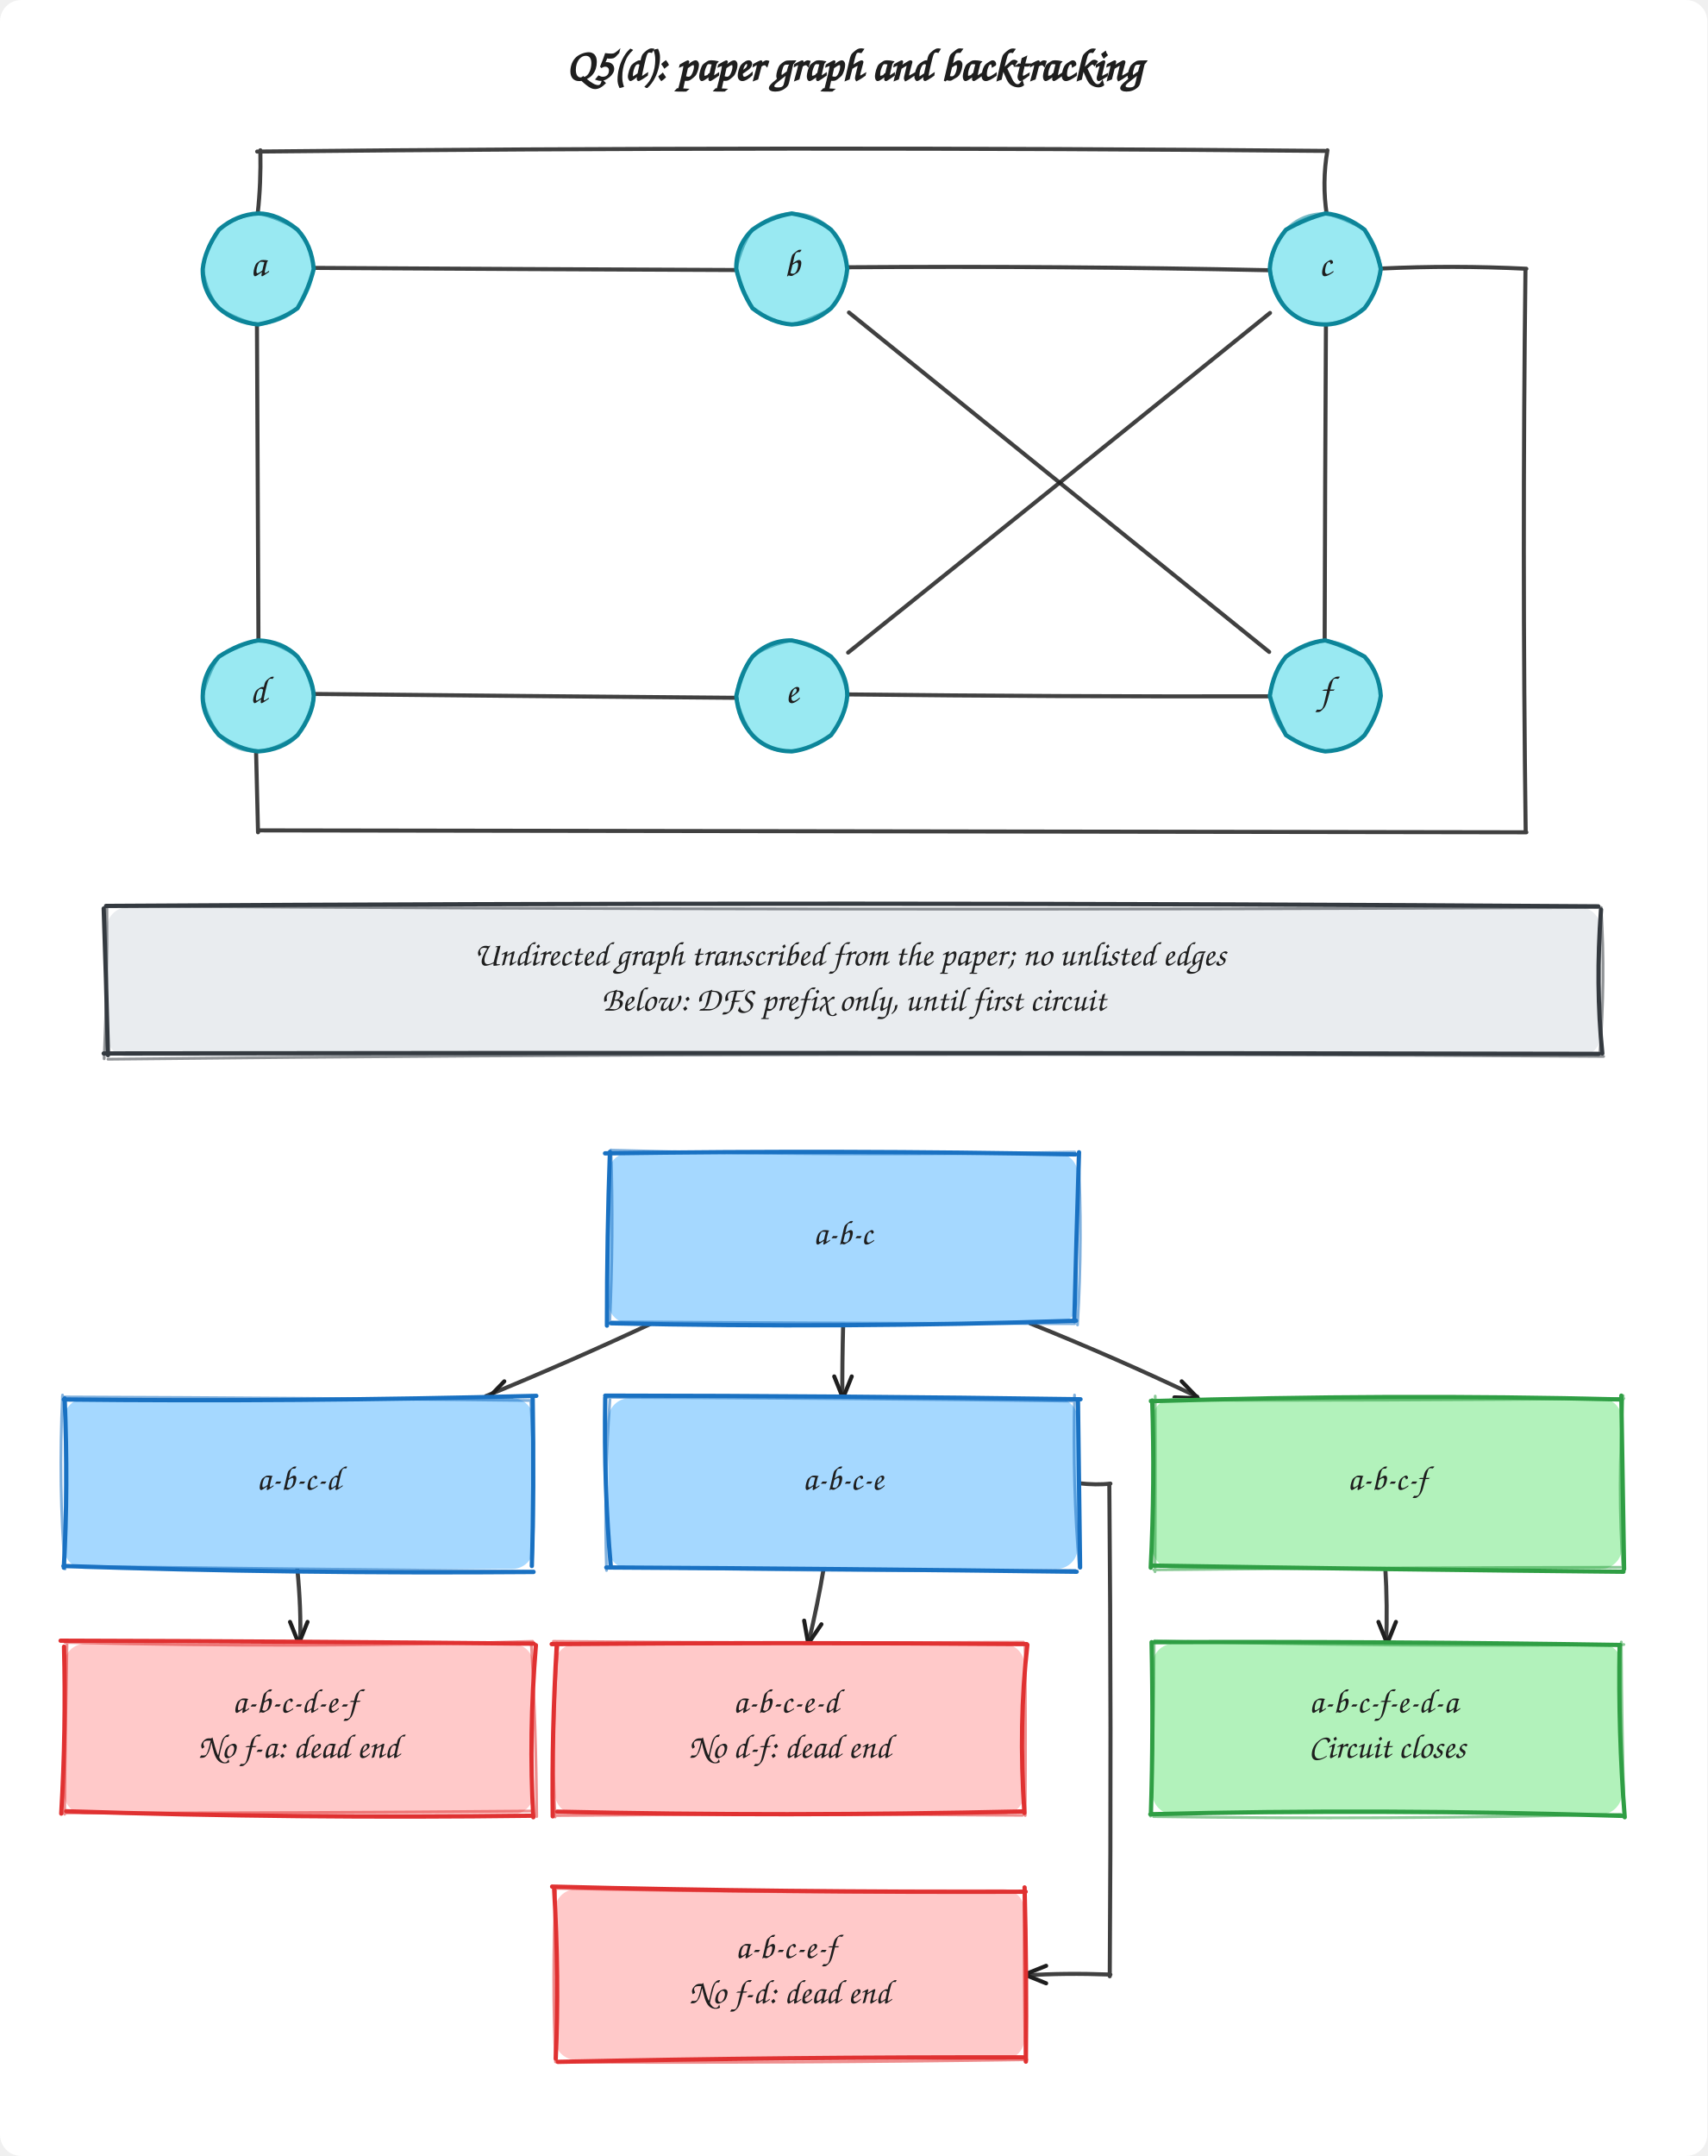
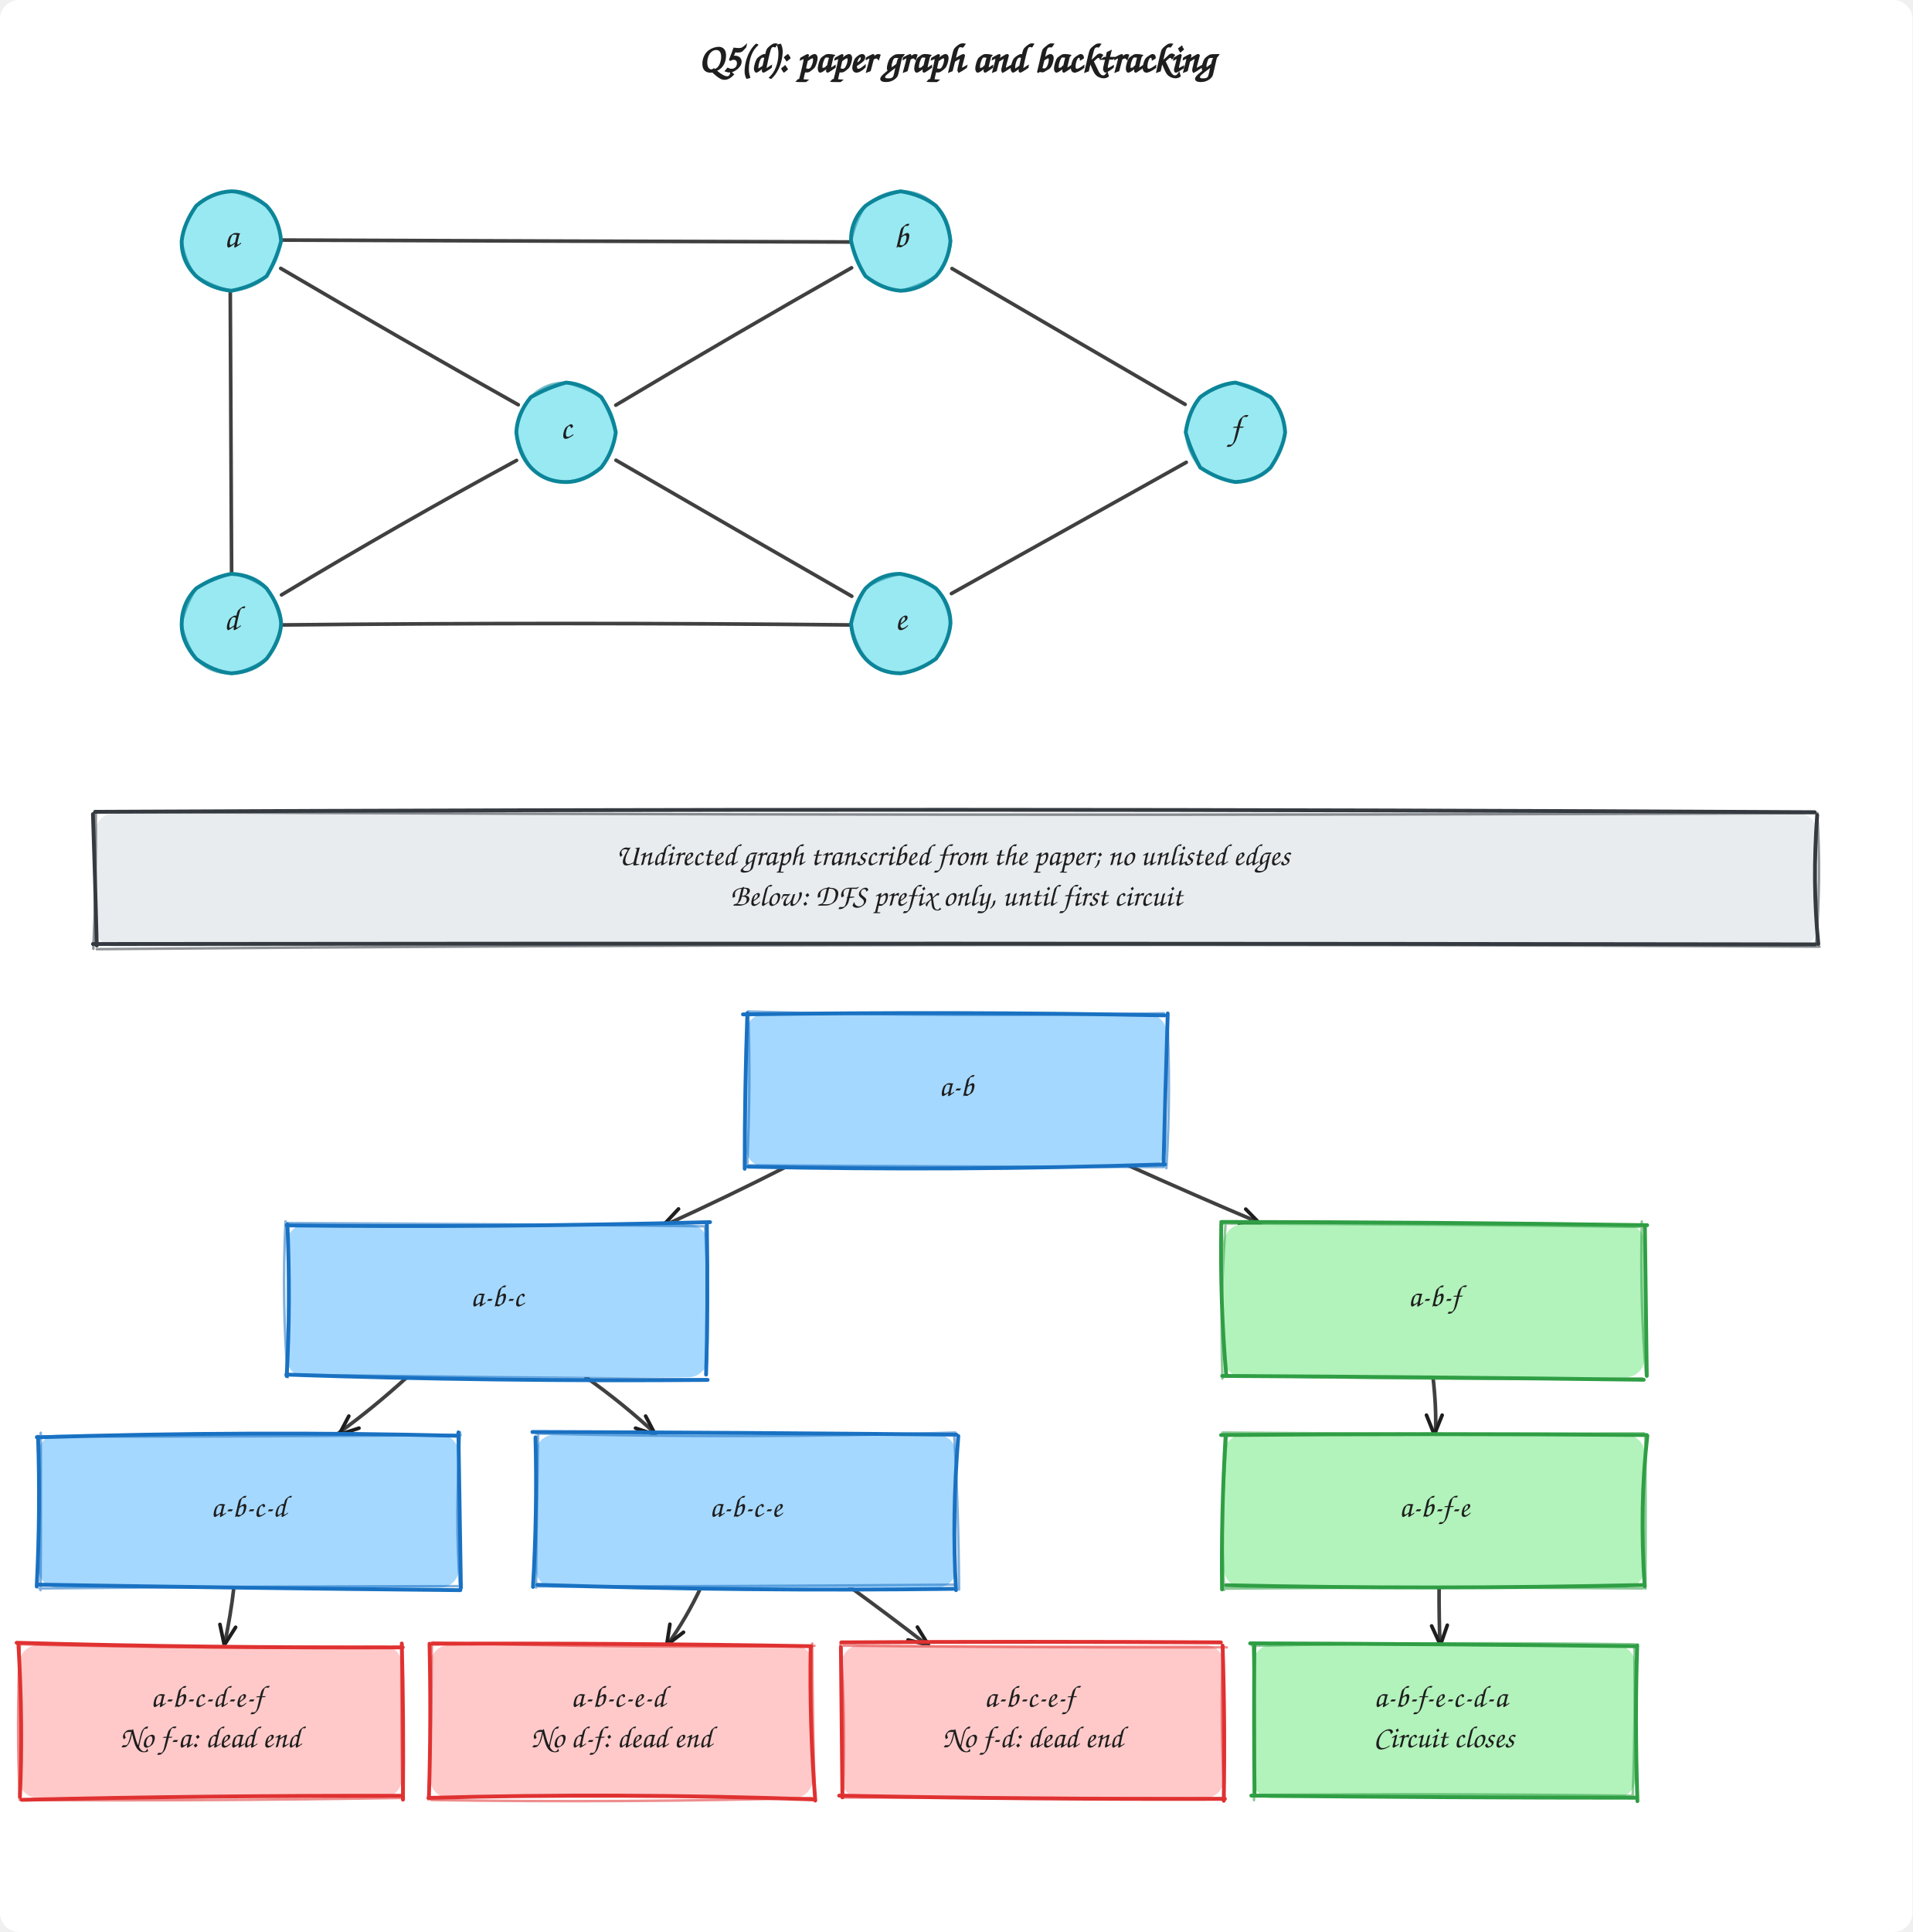
- <svg xmlns="http://www.w3.org/2000/svg" width="800" height="1010" viewBox="0 0 800 1010" role="img" aria-label="Q5(d): paper graph and backtracking">
-   <rect width="800" height="1010" fill="#ffffff" rx="10" />
+ <svg xmlns="http://www.w3.org/2000/svg" width="1000" height="1010" viewBox="0 0 1000 1010" role="img" aria-label="Q5(d): paper graph and backtracking">
+   <rect width="1000" height="1010" fill="#ffffff" rx="10" />
  <text text-anchor="middle" dominant-baseline="central" font-family="&quot;Segoe Print&quot;, &quot;Bradley Hand&quot;, Chilanka, &quot;Comic Sans MS&quot;, &quot;Comic Neue&quot;, cursive" font-size="21" font-weight="bold" fill="#1e1e1e">
-     <tspan x="400.0" y="34.0">Q5(d): paper graph and backtracking</tspan>
+     <tspan x="500.0" y="34.0">Q5(d): paper graph and backtracking</tspan>
  </text>
-   <path d="M146.9 125.5 Q246.0 126.1 345.6 126.5" fill="none" stroke="#1e1e1e" stroke-width="1.9" stroke-linecap="round" opacity="0.85" />
-   <path d="M120.8 99.5 Q122.3 86.3 122.0 70.4 M120.5 71.0 Q372.3 68.4 621.4 70.7 M622.0 70.4 Q619.4 85.5 621.7 100.7" fill="none" stroke="#1e1e1e" stroke-width="1.9" stroke-linecap="round" opacity="0.85" />
+   <path d="M146.9 125.5 Q296.0 126.1 445.6 126.5" fill="none" stroke="#1e1e1e" stroke-width="1.9" stroke-linecap="round" opacity="0.85" />
+   <path d="M146.8 140.3 Q209.8 177.3 271.0 211.6" fill="none" stroke="#1e1e1e" stroke-width="1.9" stroke-linecap="round" opacity="0.85" />
  <path d="M120.4 151.7 Q120.7 226.3 121.1 299.7" fill="none" stroke="#1e1e1e" stroke-width="1.9" stroke-linecap="round" opacity="0.85" />
-   <path d="M397.3 125.2 Q496.9 124.5 595.0 126.6" fill="none" stroke="#1e1e1e" stroke-width="1.9" stroke-linecap="round" opacity="0.85" />
-   <path d="M397.8 146.4 Q496.3 226.0 594.7 305.4" fill="none" stroke="#1e1e1e" stroke-width="1.9" stroke-linecap="round" opacity="0.85" />
-   <path d="M647.1 125.8 Q680.9 124.2 715.2 125.9 M714.8 126.2 Q713.2 258.8 714.9 389.9 M715.2 389.9 Q418.8 389.4 120.9 389.0 M120.9 389.9 Q120.4 370.0 120.0 352.5" fill="none" stroke="#1e1e1e" stroke-width="1.9" stroke-linecap="round" opacity="0.85" />
-   <path d="M595.1 146.6 Q496.4 226.4 397.4 305.7" fill="none" stroke="#1e1e1e" stroke-width="1.9" stroke-linecap="round" opacity="0.85" />
-   <path d="M621.3 152.7 Q620.9 225.2 620.7 300.7" fill="none" stroke="#1e1e1e" stroke-width="1.9" stroke-linecap="round" opacity="0.85" />
-   <path d="M147.5 325.1 Q246.3 326.1 345.3 326.9" fill="none" stroke="#1e1e1e" stroke-width="1.9" stroke-linecap="round" opacity="0.85" />
-   <path d="M396.6 325.3 Q496.8 326.4 596.0 326.2" fill="none" stroke="#1e1e1e" stroke-width="1.9" stroke-linecap="round" opacity="0.85" />
-   <path d="M306.1 619.6 Q267.7 637.6 227.7 654.0" fill="none" stroke="#1e1e1e" stroke-width="1.9" stroke-linecap="round" opacity="0.85" />
-   <path d="M236.3 647.1 L228.7 655.0 L239.7 654.6" fill="none" stroke="#1e1e1e" stroke-width="1.9" stroke-linecap="round" stroke-linejoin="round" />
-   <path d="M395.1 620.0 Q394.6 639.0 394.7 654.2" fill="none" stroke="#1e1e1e" stroke-width="1.9" stroke-linecap="round" opacity="0.85" />
-   <path d="M390.9 644.8 L395.0 655.0 L399.1 644.8" fill="none" stroke="#1e1e1e" stroke-width="1.9" stroke-linecap="round" stroke-linejoin="round" />
-   <path d="M482.8 620.0 Q523.5 636.4 561.0 654.3" fill="none" stroke="#1e1e1e" stroke-width="1.9" stroke-linecap="round" opacity="0.85" />
-   <path d="M550.3 654.6 L561.3 655.0 L553.7 647.1" fill="none" stroke="#1e1e1e" stroke-width="1.9" stroke-linecap="round" stroke-linejoin="round" />
-   <path d="M139.3 734.8 Q141.2 754.1 140.6 769.2" fill="none" stroke="#1e1e1e" stroke-width="1.9" stroke-linecap="round" opacity="0.85" />
-   <path d="M135.9 759.8 L140.0 770.0 L144.1 759.8" fill="none" stroke="#1e1e1e" stroke-width="1.9" stroke-linecap="round" stroke-linejoin="round" />
-   <path d="M385.8 735.6 Q383.3 750.8 378.7 770.2" fill="none" stroke="#1e1e1e" stroke-width="1.9" stroke-linecap="round" opacity="0.85" />
-   <path d="M376.8 759.2 L378.7 770.0 L384.9 760.9" fill="none" stroke="#1e1e1e" stroke-width="1.9" stroke-linecap="round" stroke-linejoin="round" />
-   <path d="M505.1 694.8 Q514.0 695.8 520.3 695.0 M519.8 695.3 Q520.8 808.6 520.0 925.8 M520.3 925.0 Q498.6 924.2 480.8 925.4" fill="none" stroke="#1e1e1e" stroke-width="1.9" stroke-linecap="round" opacity="0.85" />
-   <path d="M490.2 920.9 L480.0 925.0 L490.2 929.1" fill="none" stroke="#1e1e1e" stroke-width="1.9" stroke-linecap="round" stroke-linejoin="round" />
-   <path d="M649.1 734.1 Q650.2 752.2 649.5 770.1" fill="none" stroke="#1e1e1e" stroke-width="1.9" stroke-linecap="round" opacity="0.85" />
-   <path d="M645.9 759.8 L650.0 770.0 L654.1 759.8" fill="none" stroke="#1e1e1e" stroke-width="1.9" stroke-linecap="round" stroke-linejoin="round" />
+   <path d="M445.3 140.0 Q384.4 174.5 322.0 211.8" fill="none" stroke="#1e1e1e" stroke-width="1.9" stroke-linecap="round" opacity="0.85" />
+   <path d="M497.8 140.4 Q558.8 176.0 619.7 211.4" fill="none" stroke="#1e1e1e" stroke-width="1.9" stroke-linecap="round" opacity="0.85" />
+   <path d="M270.1 240.7 Q208.4 274.2 147.2 311.0" fill="none" stroke="#1e1e1e" stroke-width="1.9" stroke-linecap="round" opacity="0.85" />
+   <path d="M322.1 240.6 Q383.9 276.4 445.4 311.7" fill="none" stroke="#1e1e1e" stroke-width="1.9" stroke-linecap="round" opacity="0.85" />
+   <path d="M147.3 326.7 Q295.9 325.2 444.7 326.7" fill="none" stroke="#1e1e1e" stroke-width="1.9" stroke-linecap="round" opacity="0.85" />
+   <path d="M497.5 310.3 Q558.8 276.1 620.3 241.7" fill="none" stroke="#1e1e1e" stroke-width="1.9" stroke-linecap="round" opacity="0.85" />
+   <path d="M412.4 609.3 Q380.8 625.4 348.3 640.2" fill="none" stroke="#1e1e1e" stroke-width="1.9" stroke-linecap="round" opacity="0.85" />
+   <path d="M354.8 632.0 L347.3 640.0 L358.3 639.5" fill="none" stroke="#1e1e1e" stroke-width="1.9" stroke-linecap="round" stroke-linejoin="round" />
+   <path d="M590.7 609.6 Q625.2 625.1 658.1 639.0" fill="none" stroke="#1e1e1e" stroke-width="1.9" stroke-linecap="round" opacity="0.85" />
+   <path d="M648.1 639.7 L659.1 640.0 L651.4 632.1" fill="none" stroke="#1e1e1e" stroke-width="1.9" stroke-linecap="round" stroke-linejoin="round" />
+   <path d="M212.8 720.0 Q194.6 736.5 177.0 749.2" fill="none" stroke="#1e1e1e" stroke-width="1.9" stroke-linecap="round" opacity="0.85" />
+   <path d="M182.4 740.3 L177.3 750.0 L187.7 746.6" fill="none" stroke="#1e1e1e" stroke-width="1.9" stroke-linecap="round" stroke-linejoin="round" />
+   <path d="M306.4 720.0 Q326.0 733.9 342.5 749.3" fill="none" stroke="#1e1e1e" stroke-width="1.9" stroke-linecap="round" opacity="0.85" />
+   <path d="M332.3 746.6 L342.7 750.0 L337.6 740.3" fill="none" stroke="#1e1e1e" stroke-width="1.9" stroke-linecap="round" stroke-linejoin="round" />
+   <path d="M749.3 719.8 Q751.2 736.6 750.6 749.2" fill="none" stroke="#1e1e1e" stroke-width="1.9" stroke-linecap="round" opacity="0.85" />
+   <path d="M745.9 739.8 L750.0 750.0 L754.1 739.8" fill="none" stroke="#1e1e1e" stroke-width="1.9" stroke-linecap="round" stroke-linejoin="round" />
+   <path d="M122.2 830.6 Q120.8 843.3 117.3 860.2" fill="none" stroke="#1e1e1e" stroke-width="1.9" stroke-linecap="round" opacity="0.85" />
+   <path d="M115.0 849.2 L117.3 860.0 L123.2 850.7" fill="none" stroke="#1e1e1e" stroke-width="1.9" stroke-linecap="round" stroke-linejoin="round" />
+   <path d="M366.5 829.8 Q359.0 845.8 348.9 860.0" fill="none" stroke="#1e1e1e" stroke-width="1.9" stroke-linecap="round" opacity="0.85" />
+   <path d="M350.3 849.1 L348.6 860.0 L357.4 853.3" fill="none" stroke="#1e1e1e" stroke-width="1.9" stroke-linecap="round" stroke-linejoin="round" />
+   <path d="M443.7 829.1 Q465.2 844.7 485.0 860.1" fill="none" stroke="#1e1e1e" stroke-width="1.9" stroke-linecap="round" opacity="0.85" />
+   <path d="M474.8 857.3 L485.5 860.0 L479.7 850.6" fill="none" stroke="#1e1e1e" stroke-width="1.9" stroke-linecap="round" stroke-linejoin="round" />
+   <path d="M752.5 830.2 Q752.4 845.9 753.0 860.0" fill="none" stroke="#1e1e1e" stroke-width="1.9" stroke-linecap="round" opacity="0.85" />
+   <path d="M748.6 850.0 L753.2 860.0 L756.8 849.6" fill="none" stroke="#1e1e1e" stroke-width="1.9" stroke-linecap="round" stroke-linejoin="round" />
  <ellipse cx="121.0" cy="126.0" rx="26.0" ry="26.0" fill="#99e9f2" />
  <path d="M147.0 126.0 Q144.7 135.4 139.4 144.4 M139.4 144.4 Q131.5 150.1 121.0 152.0 M121.0 152.0 Q110.3 151.0 102.6 144.4 M102.6 144.4 Q94.8 136.6 95.0 126.0 M95.0 126.0 Q95.9 117.2 102.6 107.6 M102.6 107.6 Q110.8 100.5 121.0 100.0 M121.0 100.0 Q130.0 100.0 139.4 107.6 M139.4 107.6 Q146.0 114.7 147.0 126.0" fill="none" stroke="#0c8599" stroke-width="2" stroke-linecap="round" />
  <path d="M147.0 126.0 Q144.6 135.7 139.4 144.4 M139.4 144.4 Q132.5 151.0 121.0 152.0 M121.0 152.0 Q111.8 150.0 102.6 144.4 M102.6 144.4 Q97.1 137.8 95.0 126.0 M95.0 126.0 Q96.8 114.5 102.6 107.6 M102.6 107.6 Q110.9 101.1 121.0 100.0 M121.0 100.0 Q130.7 102.2 139.4 107.6 M139.4 107.6 Q146.2 115.5 147.0 126.0" fill="none" stroke="#0c8599" stroke-width="1.3" stroke-linecap="round" opacity="0.55" />
  <text text-anchor="middle" dominant-baseline="central" font-family="&quot;Segoe Print&quot;, &quot;Bradley Hand&quot;, Chilanka, &quot;Comic Sans MS&quot;, &quot;Comic Neue&quot;, cursive" font-size="18" font-weight="normal" fill="#1e1e1e">
    <tspan x="121.0" y="126.0">a</tspan>
  </text>
-   <ellipse cx="371.0" cy="126.0" rx="26.0" ry="26.0" fill="#99e9f2" />
-   <path d="M397.0 126.0 Q395.8 137.3 389.4 144.4 M389.4 144.4 Q381.0 151.6 371.0 152.0 M371.0 152.0 Q361.5 151.3 352.6 144.4 M352.6 144.4 Q347.4 136.4 345.0 126.0 M345.0 126.0 Q344.8 115.2 352.6 107.6 M352.6 107.6 Q360.7 101.7 371.0 100.0 M371.0 100.0 Q382.1 101.8 389.4 107.6 M389.4 107.6 Q395.8 114.6 397.0 126.0" fill="none" stroke="#0c8599" stroke-width="2" stroke-linecap="round" />
-   <path d="M397.0 126.0 Q397.1 134.8 389.4 144.4 M389.4 144.4 Q380.9 149.4 371.0 152.0 M371.0 152.0 Q360.8 151.6 352.6 144.4 M352.6 144.4 Q347.5 136.2 345.0 126.0 M345.0 126.0 Q347.5 114.9 352.6 107.6 M352.6 107.6 Q361.8 100.0 371.0 100.0 M371.0 100.0 Q381.8 99.9 389.4 107.6 M389.4 107.6 Q396.8 114.2 397.0 126.0" fill="none" stroke="#0c8599" stroke-width="1.3" stroke-linecap="round" opacity="0.55" />
+   <ellipse cx="471.0" cy="126.0" rx="26.0" ry="26.0" fill="#99e9f2" />
+   <path d="M497.0 126.0 Q495.8 137.3 489.4 144.4 M489.4 144.4 Q481.0 151.6 471.0 152.0 M471.0 152.0 Q461.5 151.3 452.6 144.4 M452.6 144.4 Q447.4 136.4 445.0 126.0 M445.0 126.0 Q444.8 115.2 452.6 107.6 M452.6 107.6 Q460.7 101.7 471.0 100.0 M471.0 100.0 Q482.1 101.8 489.4 107.6 M489.4 107.6 Q495.8 114.6 497.0 126.0" fill="none" stroke="#0c8599" stroke-width="2" stroke-linecap="round" />
+   <path d="M497.0 126.0 Q497.1 134.8 489.4 144.4 M489.4 144.4 Q480.9 149.4 471.0 152.0 M471.0 152.0 Q460.8 151.6 452.6 144.4 M452.6 144.4 Q447.5 136.2 445.0 126.0 M445.0 126.0 Q447.5 114.9 452.6 107.6 M452.6 107.6 Q461.8 100.0 471.0 100.0 M471.0 100.0 Q481.8 99.9 489.4 107.6 M489.4 107.6 Q496.8 114.2 497.0 126.0" fill="none" stroke="#0c8599" stroke-width="1.3" stroke-linecap="round" opacity="0.55" />
  <text text-anchor="middle" dominant-baseline="central" font-family="&quot;Segoe Print&quot;, &quot;Bradley Hand&quot;, Chilanka, &quot;Comic Sans MS&quot;, &quot;Comic Neue&quot;, cursive" font-size="18" font-weight="normal" fill="#1e1e1e">
-     <tspan x="371.0" y="126.0">b</tspan>
+     <tspan x="471.0" y="126.0">b</tspan>
  </text>
-   <ellipse cx="621.0" cy="126.0" rx="26.0" ry="26.0" fill="#99e9f2" />
-   <path d="M647.0 126.0 Q645.6 136.3 639.4 144.4 M639.4 144.4 Q630.4 152.0 621.0 152.0 M621.0 152.0 Q609.9 152.0 602.6 144.4 M602.6 144.4 Q596.1 137.3 595.0 126.0 M595.0 126.0 Q595.4 116.3 602.6 107.6 M602.6 107.6 Q611.9 102.4 621.0 100.0 M621.0 100.0 Q630.4 100.7 639.4 107.6 M639.4 107.6 Q645.1 116.4 647.0 126.0" fill="none" stroke="#0c8599" stroke-width="2" stroke-linecap="round" />
-   <path d="M647.0 126.0 Q646.2 135.1 639.4 144.4 M639.4 144.4 Q632.1 150.4 621.0 152.0 M621.0 152.0 Q609.3 151.9 602.6 144.4 M602.6 144.4 Q596.8 135.8 595.0 126.0 M595.0 126.0 Q596.7 114.9 602.6 107.6 M602.6 107.6 Q609.9 100.0 621.0 100.0 M621.0 100.0 Q630.7 102.6 639.4 107.6 M639.4 107.6 Q646.0 115.6 647.0 126.0" fill="none" stroke="#0c8599" stroke-width="1.3" stroke-linecap="round" opacity="0.55" />
+   <ellipse cx="296.0" cy="226.0" rx="26.0" ry="26.0" fill="#99e9f2" />
+   <path d="M322.0 226.0 Q320.6 236.3 314.4 244.4 M314.4 244.4 Q305.4 252.0 296.0 252.0 M296.0 252.0 Q284.9 252.0 277.6 244.4 M277.6 244.4 Q271.1 237.3 270.0 226.0 M270.0 226.0 Q270.4 216.3 277.6 207.6 M277.6 207.6 Q286.9 202.4 296.0 200.0 M296.0 200.0 Q305.4 200.7 314.4 207.6 M314.4 207.6 Q320.1 216.4 322.0 226.0" fill="none" stroke="#0c8599" stroke-width="2" stroke-linecap="round" />
+   <path d="M322.0 226.0 Q321.2 235.1 314.4 244.4 M314.4 244.4 Q307.1 250.4 296.0 252.0 M296.0 252.0 Q284.3 251.9 277.6 244.4 M277.6 244.4 Q271.8 235.8 270.0 226.0 M270.0 226.0 Q271.7 214.9 277.6 207.6 M277.6 207.6 Q284.9 200.0 296.0 200.0 M296.0 200.0 Q305.7 202.6 314.4 207.6 M314.4 207.6 Q321.0 215.6 322.0 226.0" fill="none" stroke="#0c8599" stroke-width="1.3" stroke-linecap="round" opacity="0.55" />
  <text text-anchor="middle" dominant-baseline="central" font-family="&quot;Segoe Print&quot;, &quot;Bradley Hand&quot;, Chilanka, &quot;Comic Sans MS&quot;, &quot;Comic Neue&quot;, cursive" font-size="18" font-weight="normal" fill="#1e1e1e">
-     <tspan x="621.0" y="126.0">c</tspan>
+     <tspan x="296.0" y="226.0">c</tspan>
  </text>
  <ellipse cx="121.0" cy="326.0" rx="26.0" ry="26.0" fill="#99e9f2" />
  <path d="M147.0 326.0 Q146.7 334.8 139.4 344.4 M139.4 344.4 Q132.2 351.3 121.0 352.0 M121.0 352.0 Q111.5 351.1 102.6 344.4 M102.6 344.4 Q94.8 335.4 95.0 326.0 M95.0 326.0 Q95.1 315.3 102.6 307.6 M102.6 307.6 Q112.0 301.5 121.0 300.0 M121.0 300.0 Q132.3 300.5 139.4 307.6 M139.4 307.6 Q146.6 317.3 147.0 326.0" fill="none" stroke="#0c8599" stroke-width="2" stroke-linecap="round" />
  <path d="M147.0 326.0 Q145.6 334.8 139.4 344.4 M139.4 344.4 Q129.7 350.9 121.0 352.0 M121.0 352.0 Q109.8 352.2 102.6 344.4 M102.6 344.4 Q96.4 335.1 95.0 326.0 M95.0 326.0 Q97.4 315.7 102.6 307.6 M102.6 307.6 Q111.6 302.7 121.0 300.0 M121.0 300.0 Q129.8 301.0 139.4 307.6 M139.4 307.6 Q144.4 314.4 147.0 326.0" fill="none" stroke="#0c8599" stroke-width="1.3" stroke-linecap="round" opacity="0.55" />
  <text text-anchor="middle" dominant-baseline="central" font-family="&quot;Segoe Print&quot;, &quot;Bradley Hand&quot;, Chilanka, &quot;Comic Sans MS&quot;, &quot;Comic Neue&quot;, cursive" font-size="18" font-weight="normal" fill="#1e1e1e">
    <tspan x="121.0" y="326.0">d</tspan>
  </text>
-   <ellipse cx="371.0" cy="326.0" rx="26.0" ry="26.0" fill="#99e9f2" />
-   <path d="M397.0 326.0 Q396.2 335.3 389.4 344.4 M389.4 344.4 Q380.2 350.9 371.0 352.0 M371.0 352.0 Q359.7 351.9 352.6 344.4 M352.6 344.4 Q346.0 337.1 345.0 326.0 M345.0 326.0 Q347.6 314.3 352.6 307.6 M352.6 307.6 Q360.4 299.9 371.0 300.0 M371.0 300.0 Q381.3 302.1 389.4 307.6 M389.4 307.6 Q397.0 315.7 397.0 326.0" fill="none" stroke="#0c8599" stroke-width="2" stroke-linecap="round" />
-   <path d="M397.0 326.0 Q396.4 335.5 389.4 344.4 M389.4 344.4 Q380.5 351.1 371.0 352.0 M371.0 352.0 Q359.4 352.3 352.6 344.4 M352.6 344.4 Q346.9 335.8 345.0 326.0 M345.0 326.0 Q346.1 315.2 352.6 307.6 M352.6 307.6 Q359.2 302.5 371.0 300.0 M371.0 300.0 Q380.1 300.4 389.4 307.6 M389.4 307.6 Q395.4 315.1 397.0 326.0" fill="none" stroke="#0c8599" stroke-width="1.3" stroke-linecap="round" opacity="0.55" />
+   <ellipse cx="471.0" cy="326.0" rx="26.0" ry="26.0" fill="#99e9f2" />
+   <path d="M497.0 326.0 Q496.2 335.3 489.4 344.4 M489.4 344.4 Q480.2 350.9 471.0 352.0 M471.0 352.0 Q459.7 351.9 452.6 344.4 M452.6 344.4 Q446.0 337.1 445.0 326.0 M445.0 326.0 Q447.6 314.3 452.6 307.6 M452.6 307.6 Q460.4 299.9 471.0 300.0 M471.0 300.0 Q481.3 302.1 489.4 307.6 M489.4 307.6 Q497.0 315.7 497.0 326.0" fill="none" stroke="#0c8599" stroke-width="2" stroke-linecap="round" />
+   <path d="M497.0 326.0 Q496.4 335.5 489.4 344.4 M489.4 344.4 Q480.5 351.1 471.0 352.0 M471.0 352.0 Q459.4 352.3 452.6 344.4 M452.6 344.4 Q446.9 335.8 445.0 326.0 M445.0 326.0 Q446.1 315.2 452.6 307.6 M452.6 307.6 Q459.2 302.5 471.0 300.0 M471.0 300.0 Q480.1 300.4 489.4 307.6 M489.4 307.6 Q495.4 315.1 497.0 326.0" fill="none" stroke="#0c8599" stroke-width="1.3" stroke-linecap="round" opacity="0.55" />
  <text text-anchor="middle" dominant-baseline="central" font-family="&quot;Segoe Print&quot;, &quot;Bradley Hand&quot;, Chilanka, &quot;Comic Sans MS&quot;, &quot;Comic Neue&quot;, cursive" font-size="18" font-weight="normal" fill="#1e1e1e">
-     <tspan x="371.0" y="326.0">e</tspan>
+     <tspan x="471.0" y="326.0">e</tspan>
  </text>
-   <ellipse cx="621.0" cy="326.0" rx="26.0" ry="26.0" fill="#99e9f2" />
-   <path d="M647.0 326.0 Q645.8 334.9 639.4 344.4 M639.4 344.4 Q632.5 351.4 621.0 352.0 M621.0 352.0 Q612.0 350.6 602.6 344.4 M602.6 344.4 Q597.3 334.7 595.0 326.0 M595.0 326.0 Q596.7 314.6 602.6 307.6 M602.6 307.6 Q611.6 300.9 621.0 300.0 M621.0 300.0 Q629.8 302.4 639.4 307.6 M639.4 307.6 Q646.3 315.3 647.0 326.0" fill="none" stroke="#0c8599" stroke-width="2" stroke-linecap="round" />
-   <path d="M647.0 326.0 Q645.1 336.3 639.4 344.4 M639.4 344.4 Q632.2 350.9 621.0 352.0 M621.0 352.0 Q611.5 351.0 602.6 344.4 M602.6 344.4 Q595.8 336.1 595.0 326.0 M595.0 326.0 Q595.9 316.5 602.6 307.6 M602.6 307.6 Q609.9 302.6 621.0 300.0 M621.0 300.0 Q629.8 301.0 639.4 307.6 M639.4 307.6 Q645.9 314.2 647.0 326.0" fill="none" stroke="#0c8599" stroke-width="1.3" stroke-linecap="round" opacity="0.55" />
+   <ellipse cx="646.0" cy="226.0" rx="26.0" ry="26.0" fill="#99e9f2" />
+   <path d="M672.0 226.0 Q670.8 234.9 664.4 244.4 M664.4 244.4 Q657.5 251.4 646.0 252.0 M646.0 252.0 Q637.0 250.6 627.6 244.4 M627.6 244.4 Q622.3 234.7 620.0 226.0 M620.0 226.0 Q621.7 214.6 627.6 207.6 M627.6 207.6 Q636.6 200.9 646.0 200.0 M646.0 200.0 Q654.8 202.4 664.4 207.6 M664.4 207.6 Q671.3 215.3 672.0 226.0" fill="none" stroke="#0c8599" stroke-width="2" stroke-linecap="round" />
+   <path d="M672.0 226.0 Q670.1 236.3 664.4 244.4 M664.4 244.4 Q657.2 250.9 646.0 252.0 M646.0 252.0 Q636.5 251.0 627.6 244.4 M627.6 244.4 Q620.8 236.1 620.0 226.0 M620.0 226.0 Q620.9 216.5 627.6 207.6 M627.6 207.6 Q634.9 202.6 646.0 200.0 M646.0 200.0 Q654.8 201.0 664.4 207.6 M664.4 207.6 Q670.9 214.2 672.0 226.0" fill="none" stroke="#0c8599" stroke-width="1.3" stroke-linecap="round" opacity="0.55" />
  <text text-anchor="middle" dominant-baseline="central" font-family="&quot;Segoe Print&quot;, &quot;Bradley Hand&quot;, Chilanka, &quot;Comic Sans MS&quot;, &quot;Comic Neue&quot;, cursive" font-size="18" font-weight="normal" fill="#1e1e1e">
-     <tspan x="621.0" y="326.0">f</tspan>
+     <tspan x="646.0" y="226.0">f</tspan>
  </text>
-   <rect x="50.0" y="425.0" width="700.0" height="70.0" rx="10" fill="#e9ecef" />
-   <path d="M49.7 424.4 Q399.8 422.2 748.9 424.6 M750.2 426.1 Q747.6 461.5 750.8 493.5 M749.1 493.7 Q400.5 493.0 48.6 493.5 M50.6 494.3 Q49.7 457.2 48.6 425.6" fill="none" stroke="#343a40" stroke-width="2" stroke-linecap="round" />
-   <path d="M49.9 424.4 Q402.0 427.0 750.3 425.1 M750.3 426.5 Q752.3 458.4 749.6 494.5 M751.4 494.9 Q397.9 492.4 50.6 496.2 M48.8 496.0 Q50.4 459.8 50.1 425.2" fill="none" stroke="#343a40" stroke-width="1.3" stroke-linecap="round" opacity="0.55" />
+   <rect x="50.0" y="425.0" width="900.0" height="70.0" rx="10" fill="#e9ecef" />
+   <path d="M49.7 424.4 Q499.8 422.2 948.9 424.6 M950.2 426.1 Q947.6 461.5 950.8 493.5 M949.1 493.7 Q500.5 493.0 48.6 493.5 M50.6 494.3 Q49.7 457.2 48.6 425.6" fill="none" stroke="#343a40" stroke-width="2" stroke-linecap="round" />
+   <path d="M49.9 424.4 Q502.0 427.0 950.3 425.1 M950.3 426.5 Q952.3 458.4 949.6 494.5 M951.4 494.9 Q497.9 492.4 50.6 496.2 M48.8 496.0 Q50.4 459.8 50.1 425.2" fill="none" stroke="#343a40" stroke-width="1.3" stroke-linecap="round" opacity="0.55" />
  <text text-anchor="middle" dominant-baseline="central" font-family="&quot;Segoe Print&quot;, &quot;Bradley Hand&quot;, Chilanka, &quot;Comic Sans MS&quot;, &quot;Comic Neue&quot;, cursive" font-size="16" font-weight="normal" fill="#1e1e1e">
-     <tspan x="400.0" y="449.4">Undirected graph transcribed from the paper; no unlisted edges</tspan>
-     <tspan x="400.0" y="470.6">Below: DFS prefix only, until first circuit</tspan>
+     <tspan x="500.0" y="449.4">Undirected graph transcribed from the paper; no unlisted edges</tspan>
+     <tspan x="500.0" y="470.6">Below: DFS prefix only, until first circuit</tspan>
  </text>
-   <rect x="285.0" y="540.0" width="220.0" height="80.0" rx="10" fill="#a5d8ff" />
-   <path d="M283.5 540.3 Q396.1 538.7 503.9 540.8 M505.6 539.8 Q504.3 582.1 503.4 618.9 M504.2 618.7 Q396.1 622.3 286.3 619.9 M284.4 621.0 Q284.4 578.5 285.8 539.6" fill="none" stroke="#1971c2" stroke-width="2" stroke-linecap="round" />
-   <path d="M286.2 538.8 Q392.9 541.8 503.6 539.7 M505.2 540.2 Q507.4 579.5 504.9 620.7 M503.6 620.1 Q393.9 619.9 285.0 619.2 M285.7 619.9 Q287.6 578.8 286.3 538.7" fill="none" stroke="#1971c2" stroke-width="1.3" stroke-linecap="round" opacity="0.55" />
+   <rect x="390.0" y="530.0" width="220.0" height="80.0" rx="10" fill="#a5d8ff" />
+   <path d="M388.5 530.3 Q501.1 528.7 608.9 530.8 M610.6 529.8 Q609.3 572.1 608.4 608.9 M609.2 608.7 Q501.1 612.3 391.3 609.9 M389.4 611.0 Q389.4 568.5 390.8 529.6" fill="none" stroke="#1971c2" stroke-width="2" stroke-linecap="round" />
+   <path d="M391.2 528.8 Q497.9 531.8 608.6 529.7 M610.2 530.2 Q612.4 569.5 609.9 610.7 M608.6 610.1 Q498.9 609.9 390.0 609.2 M390.7 609.9 Q392.6 568.8 391.3 528.7" fill="none" stroke="#1971c2" stroke-width="1.3" stroke-linecap="round" opacity="0.55" />
  <text text-anchor="middle" dominant-baseline="central" font-family="&quot;Segoe Print&quot;, &quot;Bradley Hand&quot;, Chilanka, &quot;Comic Sans MS&quot;, &quot;Comic Neue&quot;, cursive" font-size="16" font-weight="normal" fill="#1e1e1e">
-     <tspan x="395.0" y="580.0">a-b-c</tspan>
+     <tspan x="500.0" y="570.0">a-b</tspan>
  </text>
-   <rect x="30.0" y="655.0" width="220.0" height="80.0" rx="10" fill="#a5d8ff" />
-   <path d="M29.9 655.6 Q138.9 656.8 251.3 653.9 M249.6 654.7 Q250.3 697.7 249.2 733.6 M250.0 736.4 Q137.8 737.3 29.7 733.6 M29.9 734.4 Q32.0 697.0 30.3 655.1" fill="none" stroke="#1971c2" stroke-width="2" stroke-linecap="round" />
-   <path d="M29.2 654.4 Q141.2 654.8 249.9 656.1 M248.7 656.4 Q251.1 696.9 249.3 733.6 M250.2 736.1 Q139.3 735.0 30.2 733.7 M30.5 735.0 Q27.3 696.2 29.3 653.5" fill="none" stroke="#1971c2" stroke-width="1.3" stroke-linecap="round" opacity="0.55" />
+   <rect x="150.0" y="640.0" width="220.0" height="80.0" rx="10" fill="#a5d8ff" />
+   <path d="M149.9 640.6 Q258.9 641.8 371.3 638.9 M369.6 639.7 Q370.3 682.7 369.2 718.6 M370.0 721.4 Q257.8 722.3 149.7 718.6 M149.9 719.4 Q152.0 682.0 150.3 640.1" fill="none" stroke="#1971c2" stroke-width="2" stroke-linecap="round" />
+   <path d="M149.2 639.4 Q261.2 639.8 369.9 641.1 M368.7 641.4 Q371.1 681.9 369.3 718.6 M370.2 721.1 Q259.3 720.0 150.2 718.7 M150.5 720.0 Q147.3 681.2 149.3 638.5" fill="none" stroke="#1971c2" stroke-width="1.3" stroke-linecap="round" opacity="0.55" />
  <text text-anchor="middle" dominant-baseline="central" font-family="&quot;Segoe Print&quot;, &quot;Bradley Hand&quot;, Chilanka, &quot;Comic Sans MS&quot;, &quot;Comic Neue&quot;, cursive" font-size="16" font-weight="normal" fill="#1e1e1e">
-     <tspan x="140.0" y="695.0">a-b-c-d</tspan>
+     <tspan x="260.0" y="680.0">a-b-c</tspan>
  </text>
-   <rect x="285.0" y="655.0" width="220.0" height="80.0" rx="10" fill="#a5d8ff" />
-   <path d="M283.6 653.8 Q394.8 653.9 506.3 655.5 M505.1 656.1 Q505.6 697.7 506.1 734.3 M504.5 736.3 Q397.5 734.9 284.1 734.3 M286.2 733.8 Q282.9 696.8 283.6 654.7" fill="none" stroke="#1971c2" stroke-width="2" stroke-linecap="round" />
-   <path d="M283.7 654.6 Q396.0 655.0 505.0 656.4 M503.5 653.5 Q502.5 697.0 505.7 733.9 M503.8 735.6 Q396.6 736.6 286.2 734.0 M284.2 735.7 Q282.9 695.9 285.8 655.6" fill="none" stroke="#1971c2" stroke-width="1.3" stroke-linecap="round" opacity="0.55" />
+   <rect x="640.0" y="640.0" width="220.0" height="80.0" rx="10" fill="#b2f2bb" />
+   <path d="M638.6 638.8 Q749.8 638.9 861.3 640.5 M860.1 641.1 Q860.6 682.7 861.1 719.3 M859.5 721.3 Q752.5 719.9 639.1 719.3 M641.2 718.8 Q637.9 681.8 638.6 639.7" fill="none" stroke="#2f9e44" stroke-width="2" stroke-linecap="round" />
+   <path d="M638.7 639.6 Q751.0 640.0 860.0 641.4 M858.5 638.5 Q857.5 682.0 860.7 718.9 M858.8 720.6 Q751.6 721.6 641.2 719.0 M639.2 720.7 Q637.9 680.9 640.8 640.6" fill="none" stroke="#2f9e44" stroke-width="1.3" stroke-linecap="round" opacity="0.55" />
  <text text-anchor="middle" dominant-baseline="central" font-family="&quot;Segoe Print&quot;, &quot;Bradley Hand&quot;, Chilanka, &quot;Comic Sans MS&quot;, &quot;Comic Neue&quot;, cursive" font-size="16" font-weight="normal" fill="#1e1e1e">
-     <tspan x="395.0" y="695.0">a-b-c-e</tspan>
+     <tspan x="750.0" y="680.0">a-b-f</tspan>
  </text>
-   <rect x="540.0" y="655.0" width="220.0" height="80.0" rx="10" fill="#b2f2bb" />
-   <path d="M539.3 656.4 Q652.1 652.9 759.9 655.6 M759.7 653.8 Q760.4 695.4 761.0 735.1 M760.7 736.3 Q647.6 735.2 539.7 733.4 M539.2 734.4 Q541.2 694.8 539.9 656.1" fill="none" stroke="#2f9e44" stroke-width="2" stroke-linecap="round" />
-   <path d="M539.0 655.9 Q648.5 656.3 760.9 655.1 M760.6 653.8 Q757.8 697.5 760.5 735.4 M759.3 734.2 Q648.9 734.3 540.6 735.4 M541.2 736.3 Q541.5 697.7 541.3 654.0" fill="none" stroke="#2f9e44" stroke-width="1.3" stroke-linecap="round" opacity="0.55" />
+   <rect x="20.0" y="750.0" width="220.0" height="80.0" rx="10" fill="#a5d8ff" />
+   <path d="M19.3 751.4 Q132.1 747.9 239.9 750.6 M239.7 748.8 Q240.4 790.4 241.0 830.1 M240.7 831.3 Q127.6 830.2 19.7 828.4 M19.2 829.4 Q21.2 789.8 19.9 751.1" fill="none" stroke="#1971c2" stroke-width="2" stroke-linecap="round" />
+   <path d="M19.0 750.9 Q128.5 751.3 240.9 750.1 M240.6 748.8 Q237.8 792.5 240.5 830.4 M239.3 829.2 Q128.9 829.3 20.6 830.4 M21.2 831.3 Q21.5 792.7 21.3 749.0" fill="none" stroke="#1971c2" stroke-width="1.3" stroke-linecap="round" opacity="0.55" />
  <text text-anchor="middle" dominant-baseline="central" font-family="&quot;Segoe Print&quot;, &quot;Bradley Hand&quot;, Chilanka, &quot;Comic Sans MS&quot;, &quot;Comic Neue&quot;, cursive" font-size="16" font-weight="normal" fill="#1e1e1e">
-     <tspan x="650.0" y="695.0">a-b-c-f</tspan>
+     <tspan x="130.0" y="790.0">a-b-c-d</tspan>
  </text>
-   <rect x="30.0" y="770.0" width="220.0" height="80.0" rx="10" fill="#ffc9c9" />
-   <path d="M28.4 768.6 Q138.5 768.9 250.1 770.0 M251.1 770.7 Q247.7 812.6 249.9 851.3 M248.6 850.6 Q140.3 852.0 31.0 848.5 M28.7 849.6 Q31.0 810.0 30.0 771.4" fill="none" stroke="#e03131" stroke-width="2" stroke-linecap="round" />
-   <path d="M30.4 769.4 Q142.1 772.3 249.6 768.9 M249.0 770.9 Q251.2 808.3 251.5 851.0 M248.6 848.4 Q138.0 849.4 28.6 849.3 M30.3 849.9 Q30.6 810.8 31.4 770.3" fill="none" stroke="#e03131" stroke-width="1.3" stroke-linecap="round" opacity="0.55" />
+   <rect x="280.0" y="750.0" width="220.0" height="80.0" rx="10" fill="#a5d8ff" />
+   <path d="M278.4 748.6 Q388.5 748.9 500.1 750.0 M501.1 750.7 Q497.7 792.6 499.9 831.3 M498.6 830.6 Q390.3 832.0 281.0 828.5 M278.7 829.6 Q281.0 790.0 280.0 751.4" fill="none" stroke="#1971c2" stroke-width="2" stroke-linecap="round" />
+   <path d="M280.4 749.4 Q392.1 752.3 499.6 748.9 M499.0 750.9 Q501.2 788.3 501.5 831.0 M498.6 828.4 Q388.0 829.4 278.6 829.3 M280.3 829.9 Q280.6 790.8 281.4 750.3" fill="none" stroke="#1971c2" stroke-width="1.3" stroke-linecap="round" opacity="0.55" />
  <text text-anchor="middle" dominant-baseline="central" font-family="&quot;Segoe Print&quot;, &quot;Bradley Hand&quot;, Chilanka, &quot;Comic Sans MS&quot;, &quot;Comic Neue&quot;, cursive" font-size="16" font-weight="normal" fill="#1e1e1e">
-     <tspan x="140.0" y="799.4">a-b-c-d-e-f</tspan>
-     <tspan x="140.0" y="820.6">No f-a: dead end</tspan>
+     <tspan x="390.0" y="790.0">a-b-c-e</tspan>
  </text>
-   <rect x="260.0" y="770.0" width="220.0" height="80.0" rx="10" fill="#ffc9c9" />
-   <path d="M258.5 770.2 Q367.7 769.3 481.1 770.2 M481.4 770.5 Q477.2 807.3 480.0 849.3 M478.9 848.6 Q367.9 851.1 261.1 848.7 M259.0 850.9 Q258.5 811.3 260.9 770.1" fill="none" stroke="#e03131" stroke-width="2" stroke-linecap="round" />
-   <path d="M259.3 768.9 Q370.5 769.9 479.6 769.3 M480.3 770.3 Q480.7 807.9 480.4 850.5 M479.1 850.4 Q369.4 849.5 260.6 850.5 M260.1 851.2 Q258.1 810.7 261.6 769.9" fill="none" stroke="#e03131" stroke-width="1.3" stroke-linecap="round" opacity="0.55" />
+   <rect x="640.0" y="750.0" width="220.0" height="80.0" rx="10" fill="#b2f2bb" />
+   <path d="M638.5 750.2 Q747.7 749.3 861.1 750.2 M861.4 750.5 Q857.2 787.3 860.0 829.3 M858.9 828.6 Q747.9 831.1 641.1 828.7 M639.0 830.9 Q638.5 791.3 640.9 750.1" fill="none" stroke="#2f9e44" stroke-width="2" stroke-linecap="round" />
+   <path d="M639.3 748.9 Q750.5 749.9 859.6 749.3 M860.3 750.3 Q860.7 787.9 860.4 830.5 M859.1 830.4 Q749.4 829.5 640.6 830.5 M640.1 831.2 Q638.1 790.7 641.6 749.9" fill="none" stroke="#2f9e44" stroke-width="1.3" stroke-linecap="round" opacity="0.55" />
  <text text-anchor="middle" dominant-baseline="central" font-family="&quot;Segoe Print&quot;, &quot;Bradley Hand&quot;, Chilanka, &quot;Comic Sans MS&quot;, &quot;Comic Neue&quot;, cursive" font-size="16" font-weight="normal" fill="#1e1e1e">
-     <tspan x="370.0" y="799.4">a-b-c-e-d</tspan>
-     <tspan x="370.0" y="820.6">No d-f: dead end</tspan>
+     <tspan x="750.0" y="790.0">a-b-f-e</tspan>
  </text>
-   <rect x="260.0" y="885.0" width="220.0" height="80.0" rx="10" fill="#ffc9c9" />
-   <path d="M258.7 883.8 Q368.2 886.6 480.6 886.2 M480.1 884.2 Q481.1 922.9 480.7 965.8 M480.4 963.8 Q368.8 963.6 261.4 965.9 M260.4 964.4 Q262.1 927.3 259.6 883.9" fill="none" stroke="#e03131" stroke-width="2" stroke-linecap="round" />
-   <path d="M260.5 884.6 Q370.1 887.1 479.7 886.1 M479.9 883.9 Q479.7 923.8 480.4 965.7 M481.2 964.9 Q367.5 966.6 260.5 966.0 M260.3 965.9 Q258.6 927.0 260.4 884.7" fill="none" stroke="#e03131" stroke-width="1.3" stroke-linecap="round" opacity="0.55" />
+   <rect x="10.0" y="860.0" width="200.0" height="80.0" rx="10" fill="#ffc9c9" />
+   <path d="M8.7 858.8 Q108.2 861.6 210.6 861.2 M210.1 859.2 Q211.1 897.9 210.7 940.8 M210.4 938.8 Q108.8 938.6 11.4 940.9 M10.4 939.4 Q12.1 902.3 9.6 858.9" fill="none" stroke="#e03131" stroke-width="2" stroke-linecap="round" />
+   <path d="M10.5 859.6 Q110.1 862.1 209.7 861.1 M209.9 858.9 Q209.7 898.8 210.4 940.7 M211.2 939.9 Q107.5 941.6 10.5 941.0 M10.3 940.9 Q8.6 902.0 10.4 859.7" fill="none" stroke="#e03131" stroke-width="1.3" stroke-linecap="round" opacity="0.55" />
  <text text-anchor="middle" dominant-baseline="central" font-family="&quot;Segoe Print&quot;, &quot;Bradley Hand&quot;, Chilanka, &quot;Comic Sans MS&quot;, &quot;Comic Neue&quot;, cursive" font-size="16" font-weight="normal" fill="#1e1e1e">
-     <tspan x="370.0" y="914.4">a-b-c-e-f</tspan>
-     <tspan x="370.0" y="935.6">No f-d: dead end</tspan>
+     <tspan x="110.0" y="889.4">a-b-c-d-e-f</tspan>
+     <tspan x="110.0" y="910.6">No f-a: dead end</tspan>
  </text>
-   <rect x="540.0" y="770.0" width="220.0" height="80.0" rx="10" fill="#b2f2bb" />
-   <path d="M540.9 769.3 Q650.7 768.9 759.2 770.6 M758.9 771.2 Q758.2 811.5 761.3 851.3 M761.0 850.7 Q647.5 847.1 539.0 849.9 M539.3 848.9 Q540.5 809.9 539.6 769.3" fill="none" stroke="#2f9e44" stroke-width="2" stroke-linecap="round" />
-   <path d="M541.0 768.6 Q650.6 771.7 760.9 770.4 M759.7 769.2 Q759.9 807.6 761.1 851.2 M759.4 849.9 Q650.6 852.6 540.5 851.0 M539.1 850.8 Q540.7 810.6 540.8 769.5" fill="none" stroke="#2f9e44" stroke-width="1.3" stroke-linecap="round" opacity="0.55" />
+   <rect x="225.0" y="860.0" width="200.0" height="80.0" rx="10" fill="#ffc9c9" />
+   <path d="M225.9 859.3 Q325.7 858.9 424.2 860.6 M423.9 861.2 Q423.2 901.5 426.3 941.3 M426.0 940.7 Q322.5 937.1 224.0 939.9 M224.3 938.9 Q225.5 899.9 224.6 859.3" fill="none" stroke="#e03131" stroke-width="2" stroke-linecap="round" />
+   <path d="M226.0 858.6 Q325.6 861.7 425.9 860.4 M424.7 859.2 Q424.9 897.6 426.1 941.2 M424.4 939.9 Q325.6 942.6 225.5 941.0 M224.1 940.8 Q225.7 900.6 225.8 859.5" fill="none" stroke="#e03131" stroke-width="1.3" stroke-linecap="round" opacity="0.55" />
  <text text-anchor="middle" dominant-baseline="central" font-family="&quot;Segoe Print&quot;, &quot;Bradley Hand&quot;, Chilanka, &quot;Comic Sans MS&quot;, &quot;Comic Neue&quot;, cursive" font-size="16" font-weight="normal" fill="#1e1e1e">
-     <tspan x="650.0" y="799.4">a-b-c-f-e-d-a</tspan>
-     <tspan x="650.0" y="820.6">Circuit closes</tspan>
+     <tspan x="325.0" y="889.4">a-b-c-e-d</tspan>
+     <tspan x="325.0" y="910.6">No d-f: dead end</tspan>
+   </text>
+   <rect x="440.0" y="860.0" width="200.0" height="80.0" rx="10" fill="#ffc9c9" />
+   <path d="M439.9 858.6 Q538.8 858.0 638.4 858.6 M639.3 860.3 Q640.6 900.6 639.9 941.4 M640.5 940.4 Q538.5 940.7 438.8 938.7 M440.5 939.6 Q440.1 902.1 439.7 861.1" fill="none" stroke="#e03131" stroke-width="2" stroke-linecap="round" />
+   <path d="M441.0 860.3 Q538.4 861.4 641.5 861.2 M639.5 860.4 Q637.9 900.0 640.3 941.0 M640.4 940.1 Q540.7 939.8 440.2 939.7 M440.7 939.0 Q442.4 897.6 439.4 859.6" fill="none" stroke="#e03131" stroke-width="1.3" stroke-linecap="round" opacity="0.55" />
+   <text text-anchor="middle" dominant-baseline="central" font-family="&quot;Segoe Print&quot;, &quot;Bradley Hand&quot;, Chilanka, &quot;Comic Sans MS&quot;, &quot;Comic Neue&quot;, cursive" font-size="16" font-weight="normal" fill="#1e1e1e">
+     <tspan x="540.0" y="889.4">a-b-c-e-f</tspan>
+     <tspan x="540.0" y="910.6">No f-d: dead end</tspan>
+   </text>
+   <rect x="655.0" y="860.0" width="200.0" height="80.0" rx="10" fill="#b2f2bb" />
+   <path d="M653.7 859.1 Q756.0 859.4 855.4 860.6 M856.1 860.1 Q854.8 898.1 856.2 941.6 M855.7 939.8 Q757.2 939.8 654.3 938.7 M656.0 938.6 Q655.6 901.7 655.9 860.4" fill="none" stroke="#2f9e44" stroke-width="2" stroke-linecap="round" />
+   <path d="M654.7 860.4 Q756.3 858.2 854.9 859.6 M854.6 861.4 Q855.2 901.5 853.7 939.3 M853.9 938.8 Q756.6 937.5 654.9 938.4 M655.7 941.1 Q656.6 897.2 655.1 861.2" fill="none" stroke="#2f9e44" stroke-width="1.3" stroke-linecap="round" opacity="0.55" />
+   <text text-anchor="middle" dominant-baseline="central" font-family="&quot;Segoe Print&quot;, &quot;Bradley Hand&quot;, Chilanka, &quot;Comic Sans MS&quot;, &quot;Comic Neue&quot;, cursive" font-size="16" font-weight="normal" fill="#1e1e1e">
+     <tspan x="755.0" y="889.4">a-b-f-e-c-d-a</tspan>
+     <tspan x="755.0" y="910.6">Circuit closes</tspan>
  </text>
</svg>
